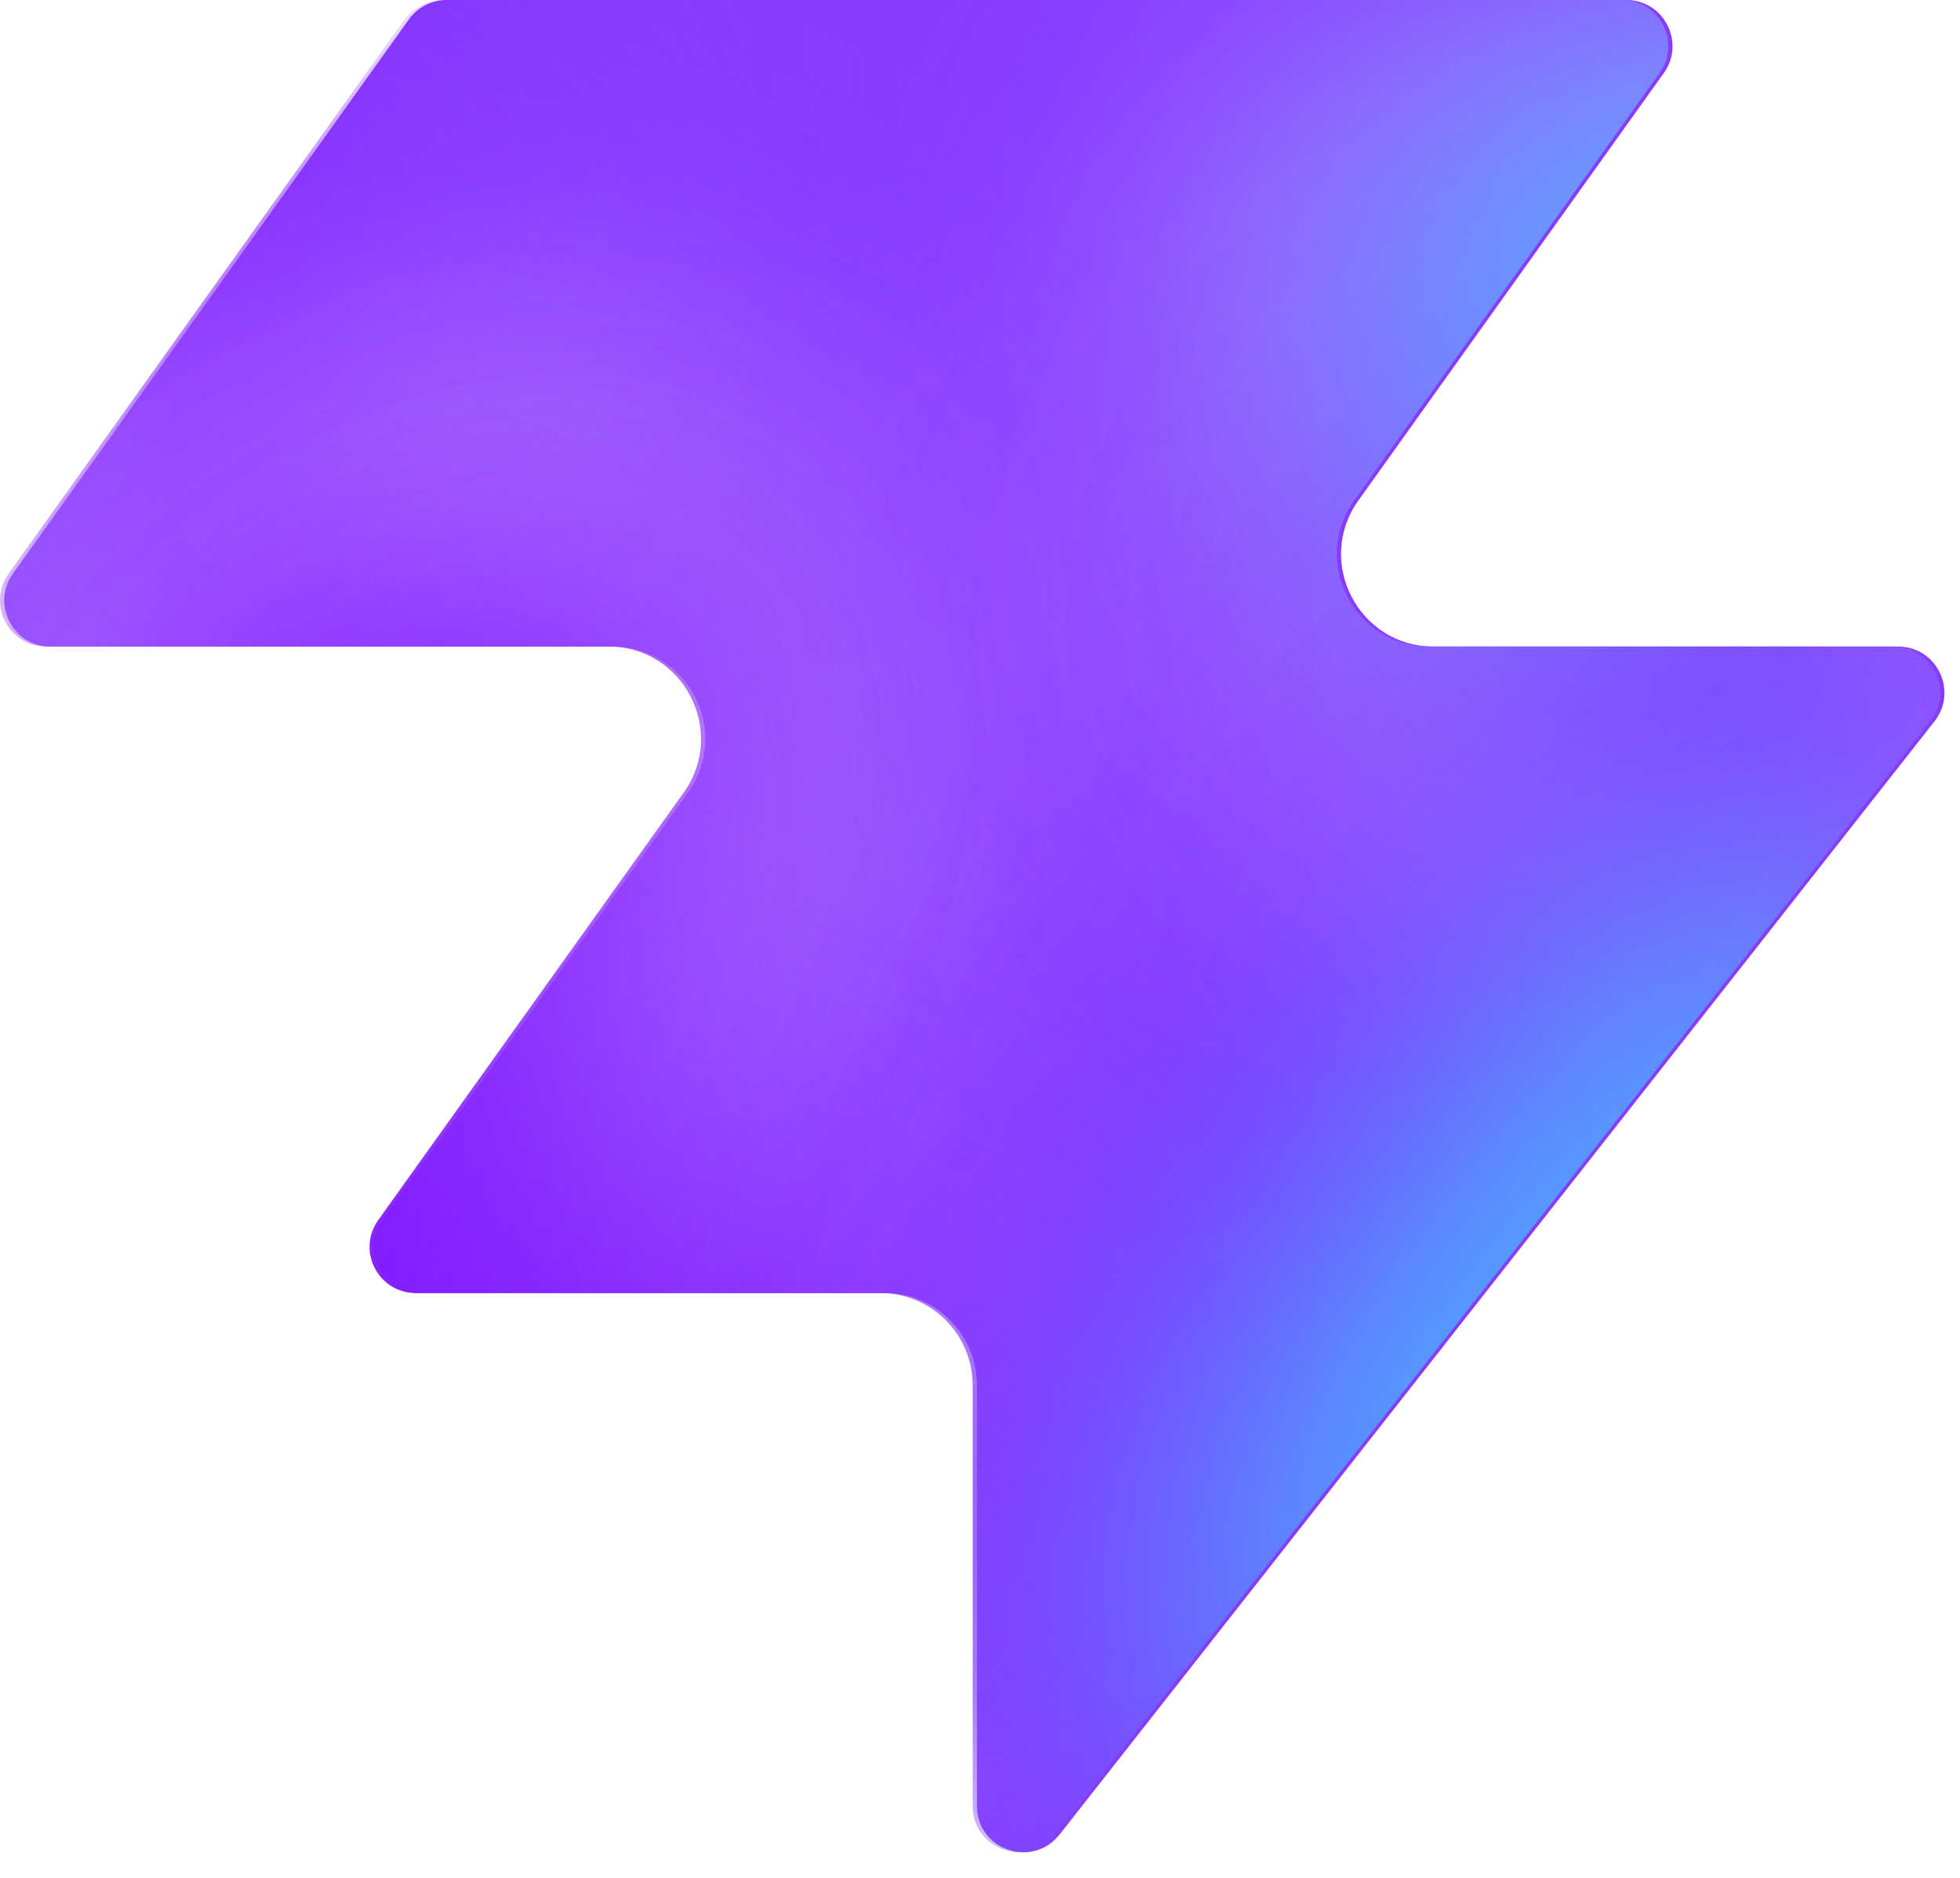
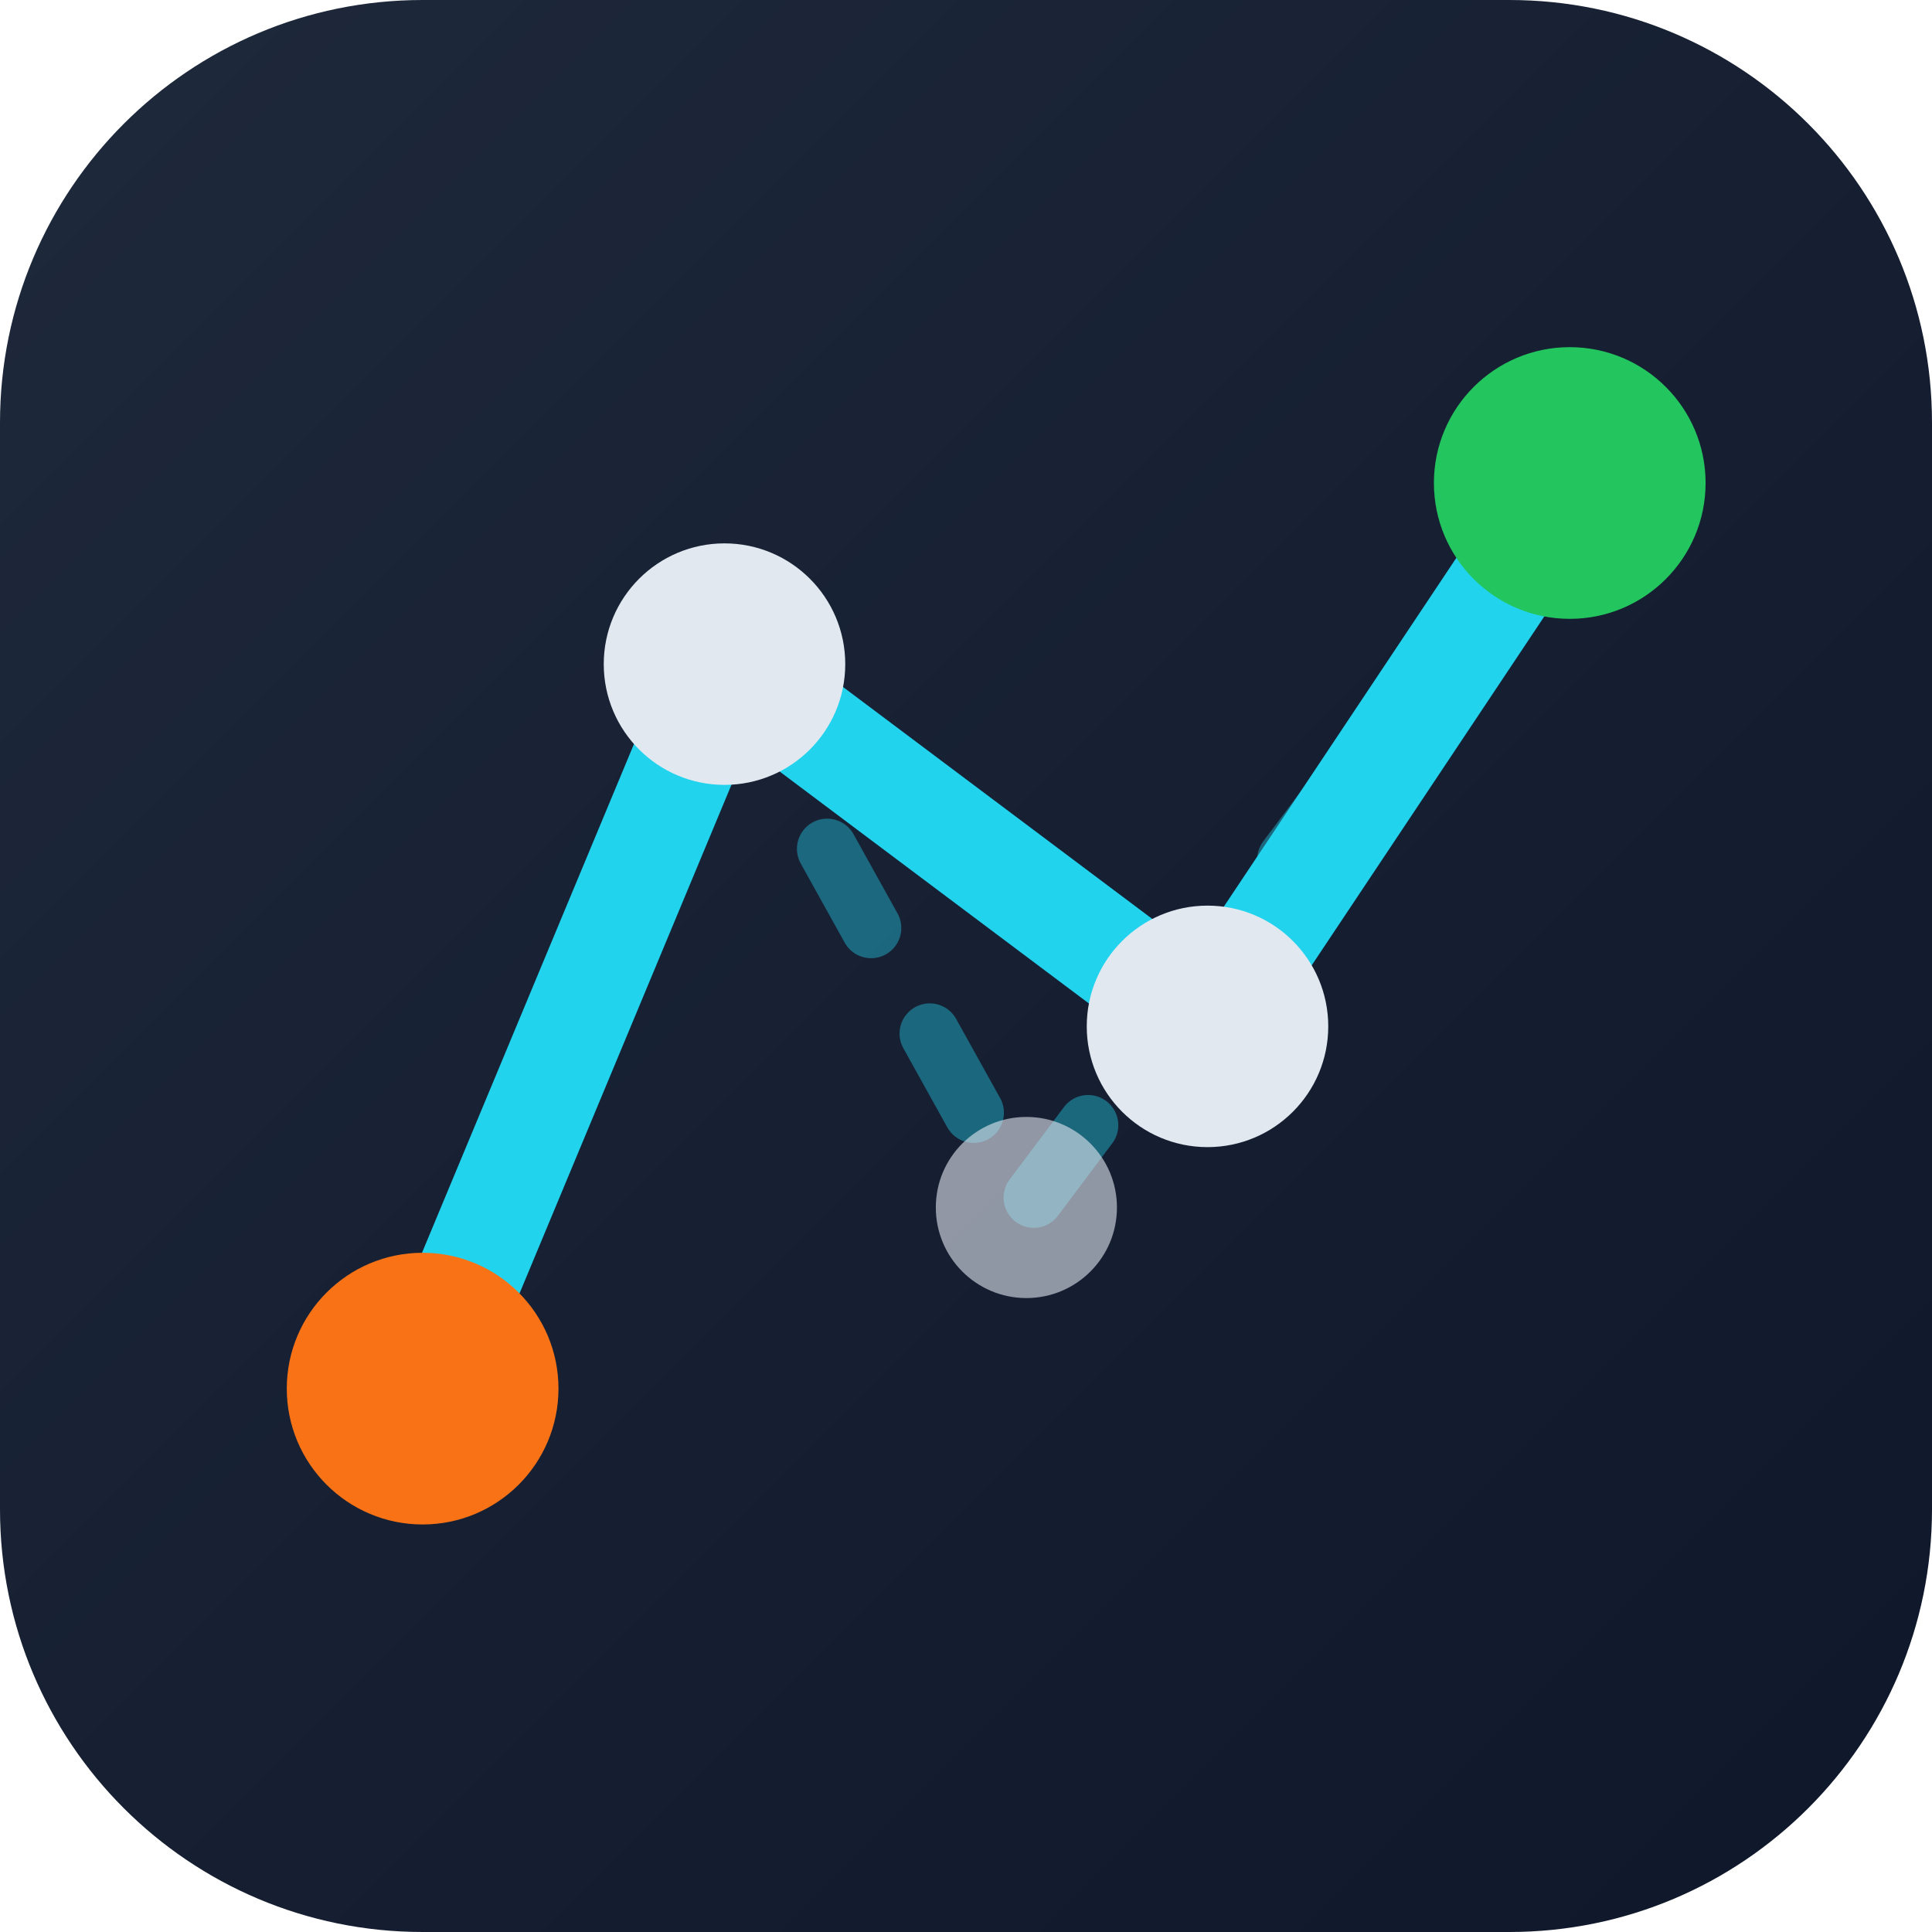
- <svg xmlns="http://www.w3.org/2000/svg" width="48" height="46" fill="none" viewBox="0 0 48 46">
-   <path fill="#863bff" d="M25.946 44.938c-.664.845-2.021.375-2.021-.698V33.937a2.26 2.26 0 0 0-2.262-2.262H10.287c-.92 0-1.456-1.04-.92-1.788l7.48-10.471c1.07-1.497 0-3.578-1.842-3.578H1.237c-.92 0-1.456-1.04-.92-1.788L10.013.474c.214-.297.556-.474.92-.474h28.894c.92 0 1.456 1.04.92 1.788l-7.48 10.471c-1.07 1.498 0 3.579 1.842 3.579h11.377c.943 0 1.473 1.088.89 1.83L25.947 44.94z" style="fill:#863bff;fill:color(display-p3 .525 .23 1);fill-opacity:1" />
-   <mask id="a" width="48" height="46" x="0" y="0" maskUnits="userSpaceOnUse" style="mask-type:alpha">
-     <path fill="#000" d="M25.842 44.938c-.664.844-2.021.375-2.021-.698V33.937a2.26 2.26 0 0 0-2.262-2.262H10.183c-.92 0-1.456-1.04-.92-1.788l7.48-10.471c1.07-1.498 0-3.579-1.842-3.579H1.133c-.92 0-1.456-1.04-.92-1.787L9.91.473c.214-.297.556-.474.92-.474h28.894c.92 0 1.456 1.04.92 1.788l-7.48 10.471c-1.07 1.498 0 3.578 1.842 3.578h11.377c.943 0 1.473 1.088.89 1.832L25.843 44.94z" style="fill:#000;fill-opacity:1" />
-   </mask>
-   <g mask="url(#a)">
-     <g filter="url(#b)">
-       <ellipse cx="5.508" cy="14.704" fill="#ede6ff" rx="5.508" ry="14.704" style="fill:#ede6ff;fill:color(display-p3 .927 .903 1);fill-opacity:1" transform="matrix(.00324 1 1 -.00324 -4.47 31.516)" />
-     </g>
-     <g filter="url(#c)">
-       <ellipse cx="10.399" cy="29.851" fill="#ede6ff" rx="10.399" ry="29.851" style="fill:#ede6ff;fill:color(display-p3 .927 .903 1);fill-opacity:1" transform="matrix(.00324 1 1 -.00324 -39.328 7.883)" />
-     </g>
-     <g filter="url(#d)">
-       <ellipse cx="5.508" cy="30.487" fill="#7e14ff" rx="5.508" ry="30.487" style="fill:#7e14ff;fill:color(display-p3 .492 .077 1);fill-opacity:1" transform="rotate(89.814 -25.913 -14.639)scale(1 -1)" />
-     </g>
-     <g filter="url(#e)">
-       <ellipse cx="5.508" cy="30.599" fill="#7e14ff" rx="5.508" ry="30.599" style="fill:#7e14ff;fill:color(display-p3 .492 .077 1);fill-opacity:1" transform="rotate(89.814 -32.644 -3.334)scale(1 -1)" />
-     </g>
-     <g filter="url(#f)">
-       <ellipse cx="5.508" cy="30.599" fill="#7e14ff" rx="5.508" ry="30.599" style="fill:#7e14ff;fill:color(display-p3 .492 .077 1);fill-opacity:1" transform="matrix(.00324 1 1 -.00324 -34.34 30.47)" />
-     </g>
-     <g filter="url(#g)">
-       <ellipse cx="14.072" cy="22.078" fill="#ede6ff" rx="14.072" ry="22.078" style="fill:#ede6ff;fill:color(display-p3 .927 .903 1);fill-opacity:1" transform="rotate(93.35 24.506 48.493)scale(-1 1)" />
-     </g>
-     <g filter="url(#h)">
-       <ellipse cx="3.47" cy="21.501" fill="#7e14ff" rx="3.47" ry="21.501" style="fill:#7e14ff;fill:color(display-p3 .492 .077 1);fill-opacity:1" transform="rotate(89.009 28.708 47.59)scale(-1 1)" />
-     </g>
-     <g filter="url(#i)">
-       <ellipse cx="3.47" cy="21.501" fill="#7e14ff" rx="3.47" ry="21.501" style="fill:#7e14ff;fill:color(display-p3 .492 .077 1);fill-opacity:1" transform="rotate(89.009 28.708 47.59)scale(-1 1)" />
-     </g>
-     <g filter="url(#j)">
-       <ellipse cx=".387" cy="8.972" fill="#7e14ff" rx="4.407" ry="29.108" style="fill:#7e14ff;fill:color(display-p3 .492 .077 1);fill-opacity:1" transform="rotate(39.51 .387 8.972)" />
-     </g>
-     <g filter="url(#k)">
-       <ellipse cx="47.523" cy="-6.092" fill="#7e14ff" rx="4.407" ry="29.108" style="fill:#7e14ff;fill:color(display-p3 .492 .077 1);fill-opacity:1" transform="rotate(37.892 47.523 -6.092)" />
-     </g>
-     <g filter="url(#l)">
-       <ellipse cx="41.412" cy="6.333" fill="#47bfff" rx="5.971" ry="9.665" style="fill:#47bfff;fill:color(display-p3 .28 .748 1);fill-opacity:1" transform="rotate(37.892 41.412 6.333)" />
-     </g>
-     <g filter="url(#m)">
-       <ellipse cx="-1.879" cy="38.332" fill="#7e14ff" rx="4.407" ry="29.108" style="fill:#7e14ff;fill:color(display-p3 .492 .077 1);fill-opacity:1" transform="rotate(37.892 -1.88 38.332)" />
-     </g>
-     <g filter="url(#n)">
-       <ellipse cx="-1.879" cy="38.332" fill="#7e14ff" rx="4.407" ry="29.108" style="fill:#7e14ff;fill:color(display-p3 .492 .077 1);fill-opacity:1" transform="rotate(37.892 -1.88 38.332)" />
-     </g>
-     <g filter="url(#o)">
-       <ellipse cx="35.651" cy="29.907" fill="#7e14ff" rx="4.407" ry="29.108" style="fill:#7e14ff;fill:color(display-p3 .492 .077 1);fill-opacity:1" transform="rotate(37.892 35.651 29.907)" />
-     </g>
-     <g filter="url(#p)">
-       <ellipse cx="38.418" cy="32.4" fill="#47bfff" rx="5.971" ry="15.297" style="fill:#47bfff;fill:color(display-p3 .28 .748 1);fill-opacity:1" transform="rotate(37.892 38.418 32.4)" />
-     </g>
-   </g>
+ <svg xmlns="http://www.w3.org/2000/svg" width="64" height="64" viewBox="0 0 64 64">
  <defs>
-     <filter id="b" width="60.045" height="41.654" x="-19.77" y="16.149" color-interpolation-filters="sRGB" filterUnits="userSpaceOnUse">
-       <feFlood flood-opacity="0" result="BackgroundImageFix" />
-       <feBlend in="SourceGraphic" in2="BackgroundImageFix" result="shape" />
-       <feGaussianBlur result="effect1_foregroundBlur_2002_17158" stdDeviation="7.659" />
-     </filter>
-     <filter id="c" width="90.34" height="51.437" x="-54.613" y="-7.533" color-interpolation-filters="sRGB" filterUnits="userSpaceOnUse">
-       <feFlood flood-opacity="0" result="BackgroundImageFix" />
-       <feBlend in="SourceGraphic" in2="BackgroundImageFix" result="shape" />
-       <feGaussianBlur result="effect1_foregroundBlur_2002_17158" stdDeviation="7.659" />
-     </filter>
-     <filter id="d" width="79.355" height="29.4" x="-49.64" y="2.03" color-interpolation-filters="sRGB" filterUnits="userSpaceOnUse">
-       <feFlood flood-opacity="0" result="BackgroundImageFix" />
-       <feBlend in="SourceGraphic" in2="BackgroundImageFix" result="shape" />
-       <feGaussianBlur result="effect1_foregroundBlur_2002_17158" stdDeviation="4.596" />
-     </filter>
-     <filter id="e" width="79.579" height="29.4" x="-45.045" y="20.029" color-interpolation-filters="sRGB" filterUnits="userSpaceOnUse">
-       <feFlood flood-opacity="0" result="BackgroundImageFix" />
-       <feBlend in="SourceGraphic" in2="BackgroundImageFix" result="shape" />
-       <feGaussianBlur result="effect1_foregroundBlur_2002_17158" stdDeviation="4.596" />
-     </filter>
-     <filter id="f" width="79.579" height="29.4" x="-43.513" y="21.178" color-interpolation-filters="sRGB" filterUnits="userSpaceOnUse">
-       <feFlood flood-opacity="0" result="BackgroundImageFix" />
-       <feBlend in="SourceGraphic" in2="BackgroundImageFix" result="shape" />
-       <feGaussianBlur result="effect1_foregroundBlur_2002_17158" stdDeviation="4.596" />
-     </filter>
-     <filter id="g" width="74.749" height="58.852" x="15.756" y="-17.901" color-interpolation-filters="sRGB" filterUnits="userSpaceOnUse">
-       <feFlood flood-opacity="0" result="BackgroundImageFix" />
-       <feBlend in="SourceGraphic" in2="BackgroundImageFix" result="shape" />
-       <feGaussianBlur result="effect1_foregroundBlur_2002_17158" stdDeviation="7.659" />
-     </filter>
-     <filter id="h" width="61.377" height="25.362" x="23.548" y="2.284" color-interpolation-filters="sRGB" filterUnits="userSpaceOnUse">
-       <feFlood flood-opacity="0" result="BackgroundImageFix" />
-       <feBlend in="SourceGraphic" in2="BackgroundImageFix" result="shape" />
-       <feGaussianBlur result="effect1_foregroundBlur_2002_17158" stdDeviation="4.596" />
-     </filter>
-     <filter id="i" width="61.377" height="25.362" x="23.548" y="2.284" color-interpolation-filters="sRGB" filterUnits="userSpaceOnUse">
-       <feFlood flood-opacity="0" result="BackgroundImageFix" />
-       <feBlend in="SourceGraphic" in2="BackgroundImageFix" result="shape" />
-       <feGaussianBlur result="effect1_foregroundBlur_2002_17158" stdDeviation="4.596" />
-     </filter>
-     <filter id="j" width="56.045" height="63.649" x="-27.636" y="-22.853" color-interpolation-filters="sRGB" filterUnits="userSpaceOnUse">
-       <feFlood flood-opacity="0" result="BackgroundImageFix" />
-       <feBlend in="SourceGraphic" in2="BackgroundImageFix" result="shape" />
-       <feGaussianBlur result="effect1_foregroundBlur_2002_17158" stdDeviation="4.596" />
-     </filter>
-     <filter id="k" width="54.814" height="64.646" x="20.116" y="-38.415" color-interpolation-filters="sRGB" filterUnits="userSpaceOnUse">
-       <feFlood flood-opacity="0" result="BackgroundImageFix" />
-       <feBlend in="SourceGraphic" in2="BackgroundImageFix" result="shape" />
-       <feGaussianBlur result="effect1_foregroundBlur_2002_17158" stdDeviation="4.596" />
-     </filter>
-     <filter id="l" width="33.541" height="35.313" x="24.641" y="-11.323" color-interpolation-filters="sRGB" filterUnits="userSpaceOnUse">
-       <feFlood flood-opacity="0" result="BackgroundImageFix" />
-       <feBlend in="SourceGraphic" in2="BackgroundImageFix" result="shape" />
-       <feGaussianBlur result="effect1_foregroundBlur_2002_17158" stdDeviation="4.596" />
-     </filter>
-     <filter id="m" width="54.814" height="64.646" x="-29.286" y="6.009" color-interpolation-filters="sRGB" filterUnits="userSpaceOnUse">
-       <feFlood flood-opacity="0" result="BackgroundImageFix" />
-       <feBlend in="SourceGraphic" in2="BackgroundImageFix" result="shape" />
-       <feGaussianBlur result="effect1_foregroundBlur_2002_17158" stdDeviation="4.596" />
-     </filter>
-     <filter id="n" width="54.814" height="64.646" x="-29.286" y="6.009" color-interpolation-filters="sRGB" filterUnits="userSpaceOnUse">
-       <feFlood flood-opacity="0" result="BackgroundImageFix" />
-       <feBlend in="SourceGraphic" in2="BackgroundImageFix" result="shape" />
-       <feGaussianBlur result="effect1_foregroundBlur_2002_17158" stdDeviation="4.596" />
-     </filter>
-     <filter id="o" width="54.814" height="64.646" x="8.244" y="-2.416" color-interpolation-filters="sRGB" filterUnits="userSpaceOnUse">
-       <feFlood flood-opacity="0" result="BackgroundImageFix" />
-       <feBlend in="SourceGraphic" in2="BackgroundImageFix" result="shape" />
-       <feGaussianBlur result="effect1_foregroundBlur_2002_17158" stdDeviation="4.596" />
-     </filter>
-     <filter id="p" width="39.409" height="43.623" x="18.713" y="10.588" color-interpolation-filters="sRGB" filterUnits="userSpaceOnUse">
-       <feFlood flood-opacity="0" result="BackgroundImageFix" />
-       <feBlend in="SourceGraphic" in2="BackgroundImageFix" result="shape" />
-       <feGaussianBlur result="effect1_foregroundBlur_2002_17158" stdDeviation="4.596" />
-     </filter>
+     <linearGradient id="bg" x1="0%" y1="0%" x2="100%" y2="100%">
+       <stop offset="0%" stop-color="#1e293b" />
+       <stop offset="100%" stop-color="#0f172a" />
+     </linearGradient>
  </defs>
+   <rect width="64" height="64" rx="14" fill="url(#bg)" />
+   <path d="M14 46 L24 22 L40 34 L52 16" stroke="#22d3ee" stroke-width="3.5" stroke-linecap="round" stroke-linejoin="round" fill="none" />
+   <path d="M24 22 L34 40 L52 16" stroke="#22d3ee" stroke-width="2" stroke-linecap="round" stroke-linejoin="round" fill="none" opacity="0.4" stroke-dasharray="3 4" />
+   <circle cx="14" cy="46" r="4.5" fill="#f97316" />
+   <circle cx="24" cy="22" r="4" fill="#e2e8f0" />
+   <circle cx="40" cy="34" r="4" fill="#e2e8f0" />
+   <circle cx="34" cy="40" r="3" fill="#e2e8f0" opacity="0.6" />
+   <circle cx="52" cy="16" r="4.5" fill="#22c55e" />
</svg>
